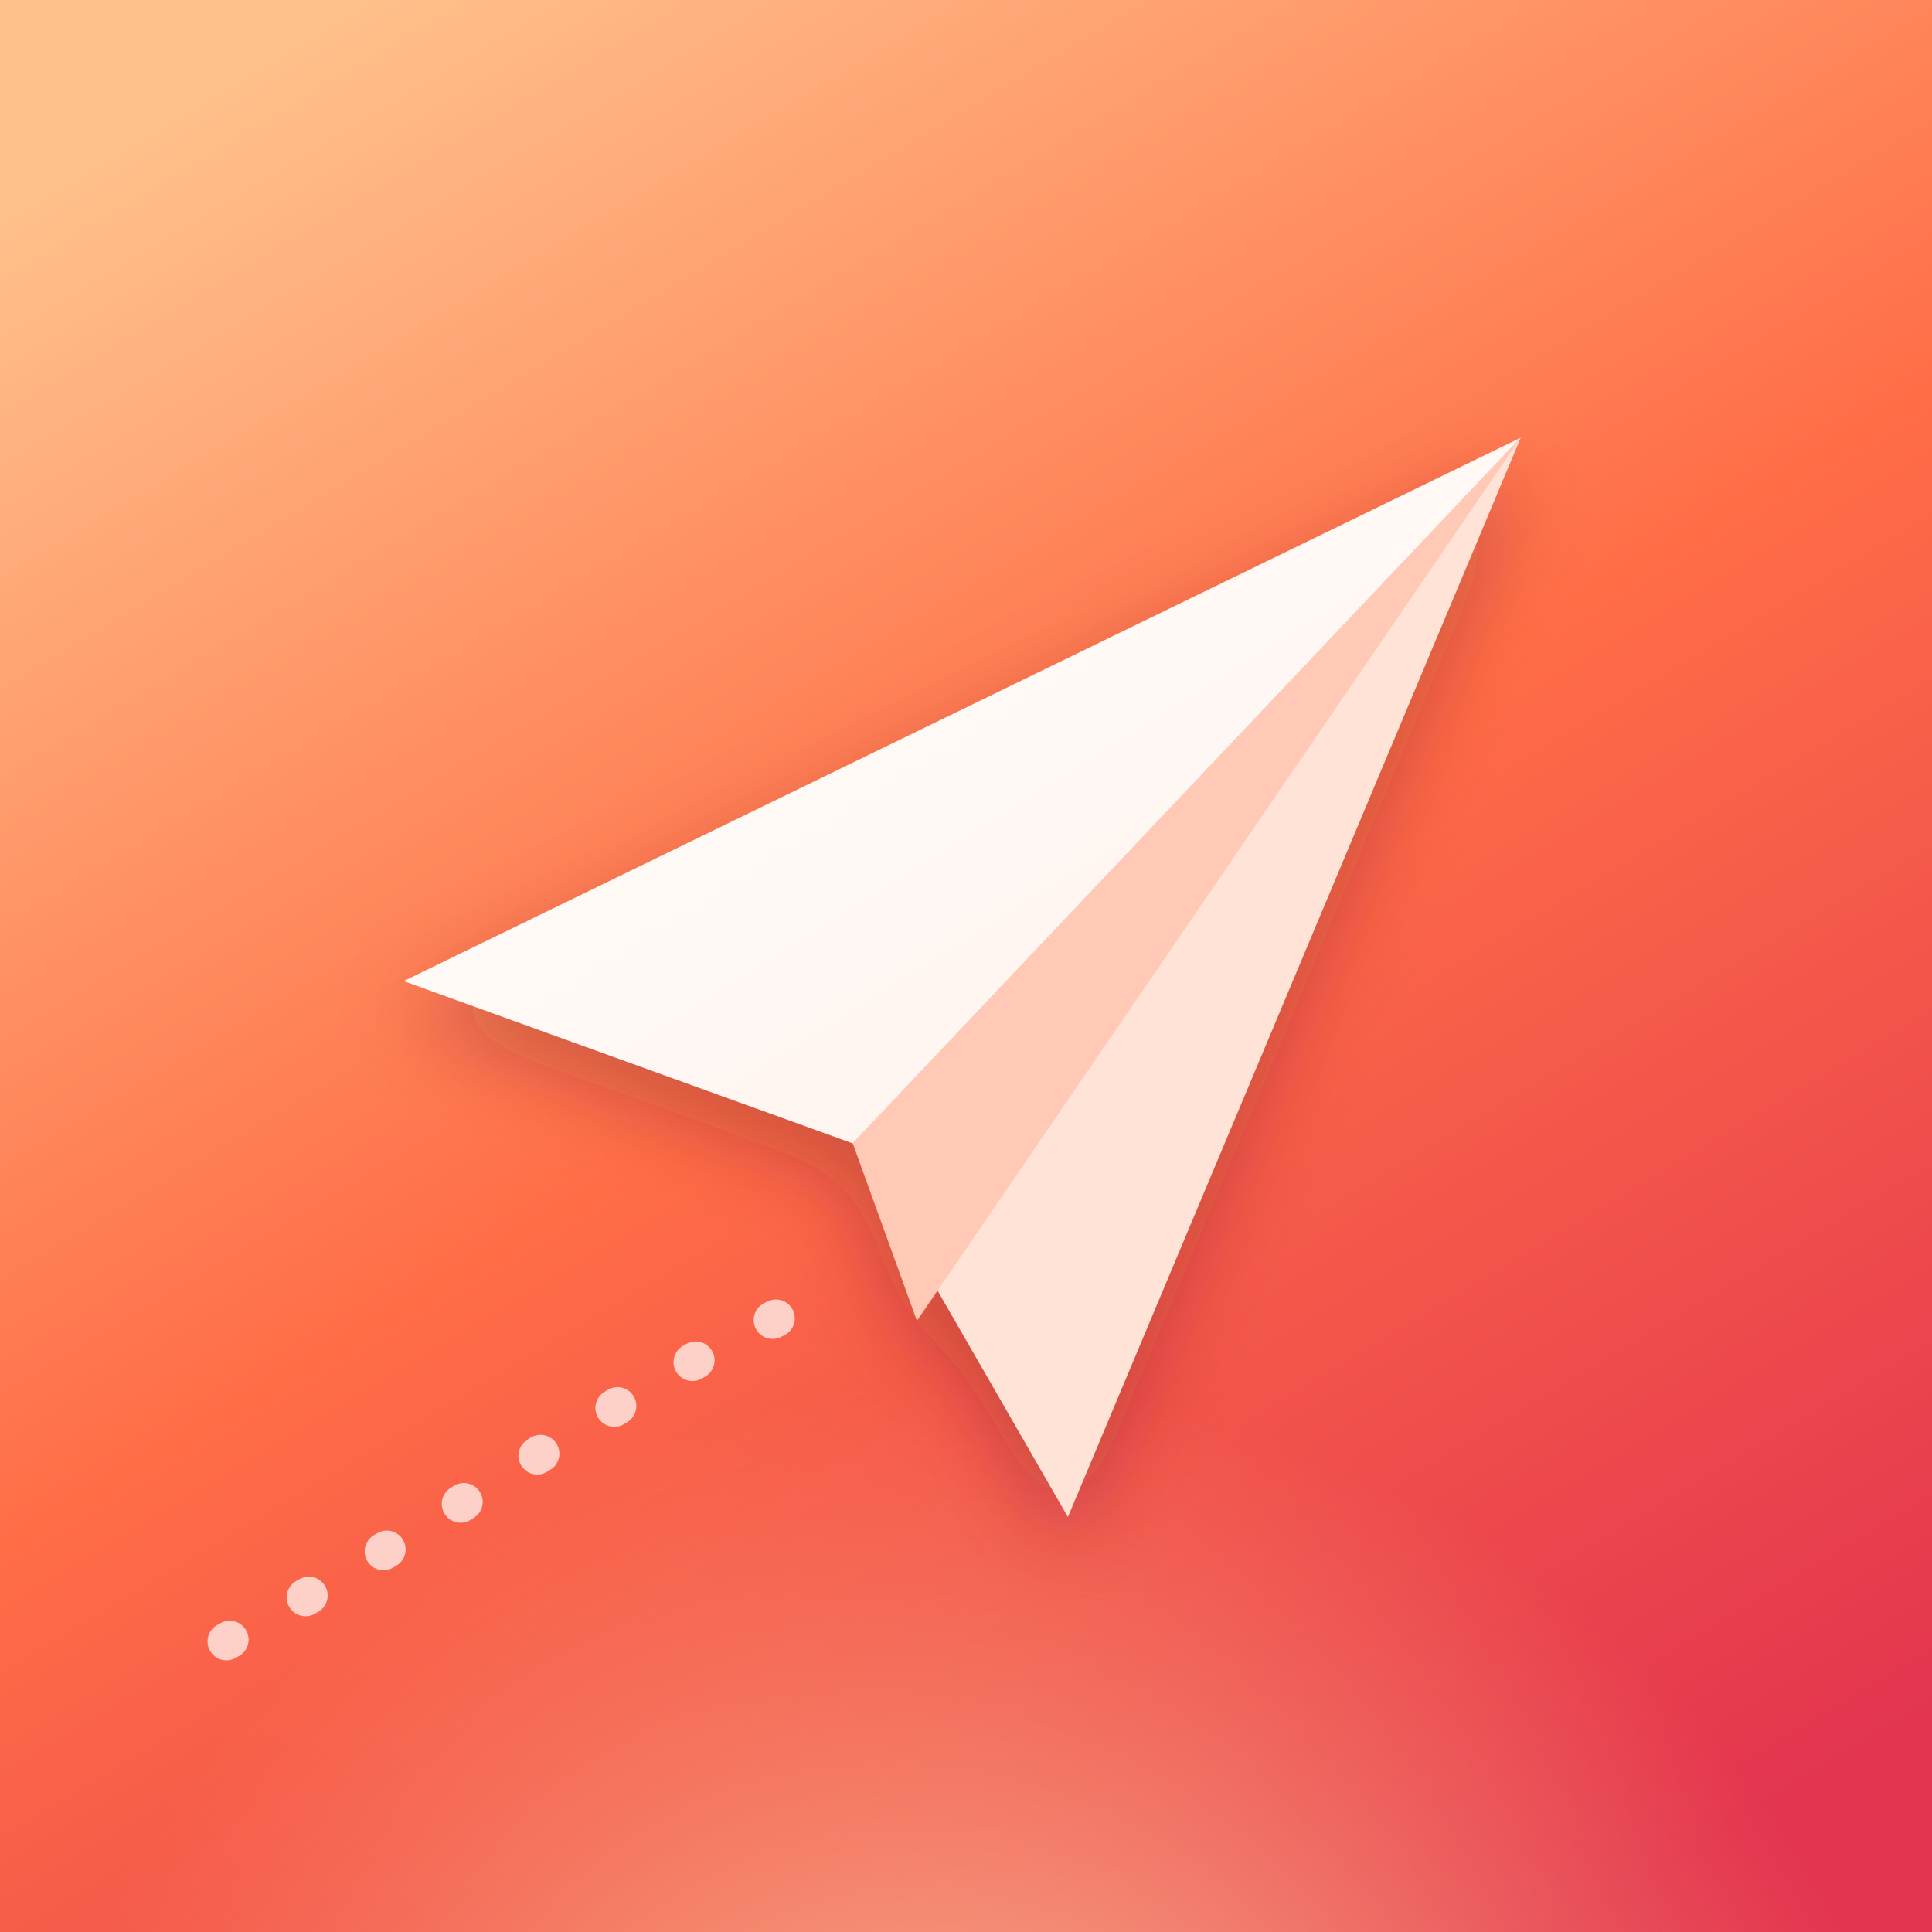
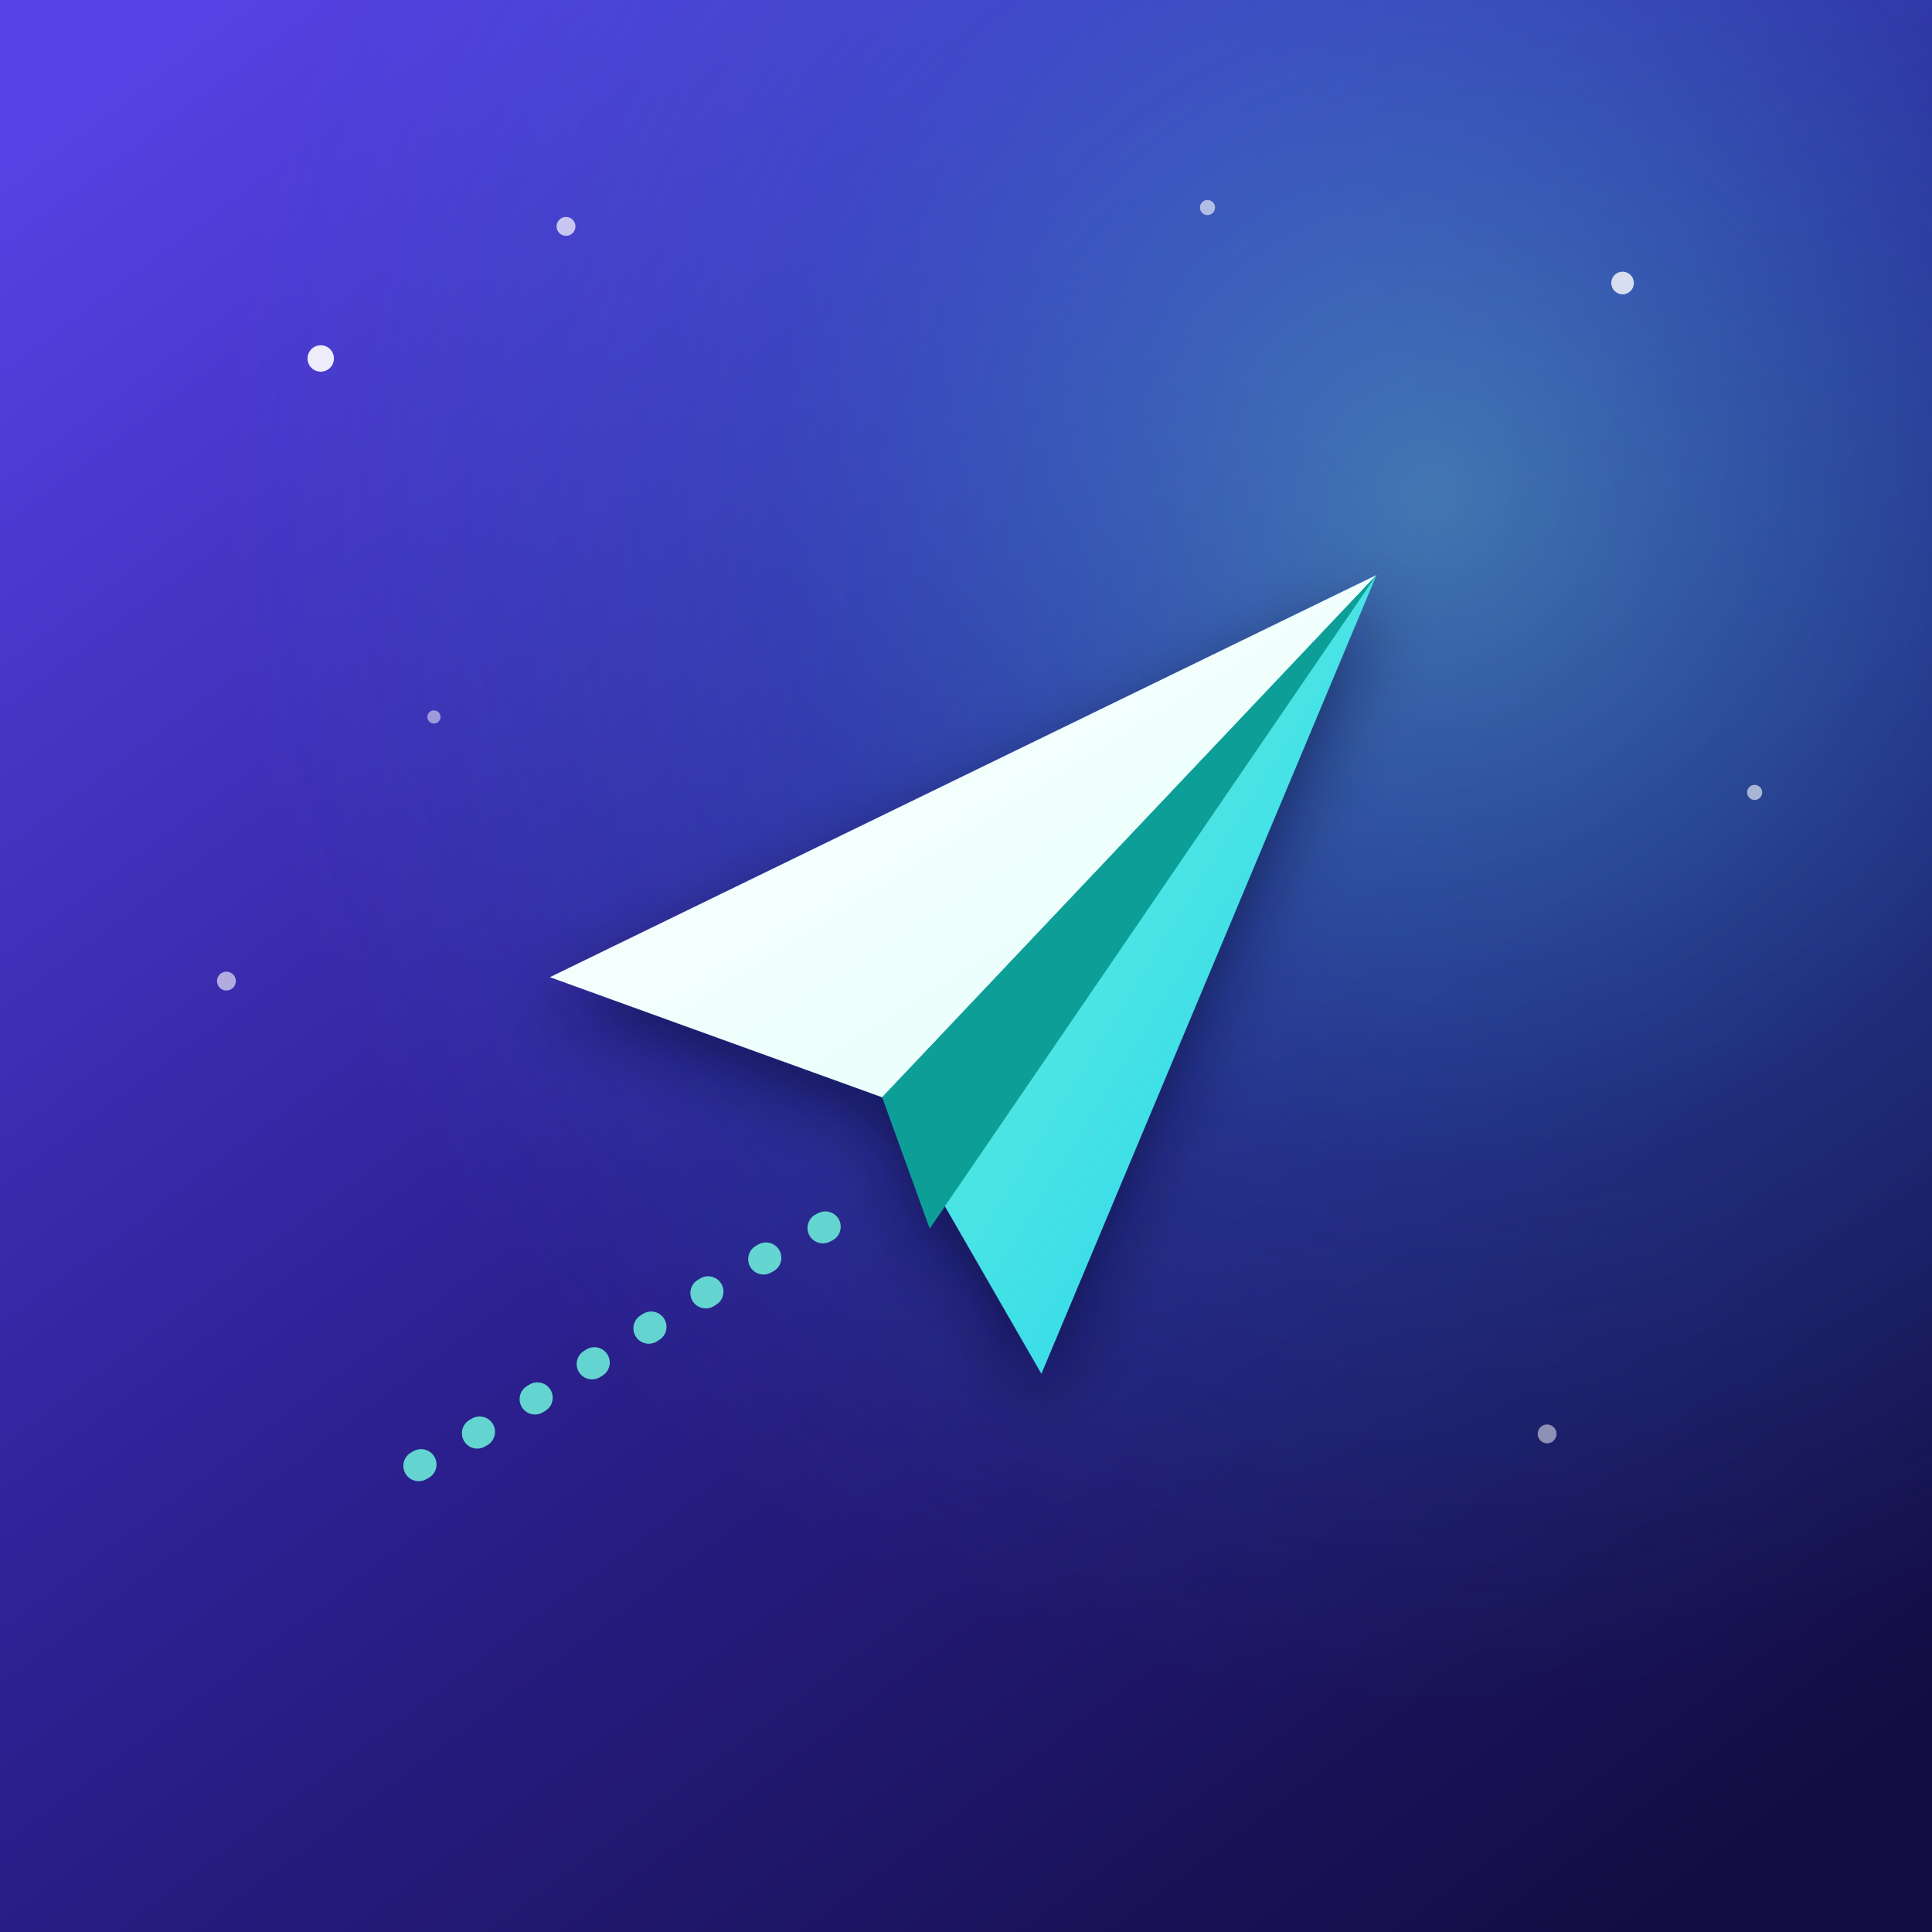
<svg xmlns="http://www.w3.org/2000/svg" viewBox="0 0 1024 1024" width="1024" height="1024">
  <defs>
-     <linearGradient id="bg" x1="0.2" y1="0" x2="0.8" y2="1">
-       <stop offset="0" stop-color="#ffc08a" />
-       <stop offset="0.5" stop-color="#ff6d47" />
-       <stop offset="1" stop-color="#e3354f" />
+     <linearGradient id="bg" x1="0.1" y1="0" x2="0.85" y2="1">
+       <stop offset="0" stop-color="#5643e6" />
+       <stop offset="0.5" stop-color="#2d2194" />
+       <stop offset="1" stop-color="#120d42" />
    </linearGradient>
-     <radialGradient id="sun" cx="0.5" cy="0.86" r="0.5">
-       <stop offset="0" stop-color="#fff6dd" stop-opacity="0.95" />
-       <stop offset="0.38" stop-color="#ffd8a0" stop-opacity="0.55" />
-       <stop offset="1" stop-color="#ffb47a" stop-opacity="0" />
+     <radialGradient id="glow" cx="0.74" cy="0.26" r="0.62">
+       <stop offset="0" stop-color="#5eead4" stop-opacity="0.42" />
+       <stop offset="0.55" stop-color="#22d3ee" stop-opacity="0.12" />
+       <stop offset="1" stop-color="#22d3ee" stop-opacity="0" />
    </radialGradient>
-     <linearGradient id="wing" x1="0" y1="0" x2="1" y2="1">
+     <linearGradient id="w1" x1="0" y1="0" x2="1" y2="1">
      <stop offset="0" stop-color="#ffffff" />
-       <stop offset="1" stop-color="#fff1ea" />
+       <stop offset="1" stop-color="#e3fffa" />
+     </linearGradient>
+     <linearGradient id="w2" x1="0" y1="0" x2="1" y2="1">
+       <stop offset="0" stop-color="#6ff3dc" />
+       <stop offset="1" stop-color="#22d3ee" />
    </linearGradient>
    <filter id="sh" x="-20%" y="-20%" width="140%" height="140%">
-       <feDropShadow dx="0" dy="18" stdDeviation="22" flood-color="#7a1626" flood-opacity="0.35" />
+       <feDropShadow dx="0" dy="20" stdDeviation="24" flood-color="#05061a" flood-opacity="0.5" />
    </filter>
  </defs>
  <rect width="1024" height="1024" fill="url(#bg)" />
-   <circle cx="512" cy="880" r="520" fill="url(#sun)" />
-   <path d="M120 870 C 250 800 330 735 430 690" fill="none" stroke="#ffffff" stroke-opacity="0.7" stroke-width="20" stroke-linecap="round" stroke-dasharray="2 46" />
-   <g filter="url(#sh)" id="plane">
-     <path d="M806 232 L214 520 L452 606 Z" fill="url(#wing)" />
-     <path d="M806 232 L452 606 L566 804 Z" fill="#ffe3d6" />
-     <path d="M806 232 L452 606 L486 700 Z" fill="#ffc9b5" />
+   <rect width="1024" height="1024" fill="url(#glow)" />
+   <circle cx="170" cy="190" r="7" fill="#ffffff" opacity="0.9" />
+   <circle cx="300" cy="120" r="5" fill="#ffffff" opacity="0.7" />
+   <circle cx="860" cy="150" r="6" fill="#ffffff" opacity="0.8" />
+   <circle cx="930" cy="420" r="4" fill="#ffffff" opacity="0.6" />
+   <circle cx="120" cy="520" r="5" fill="#ffffff" opacity="0.6" />
+   <circle cx="640" cy="110" r="4" fill="#ffffff" opacity="0.6" />
+   <circle cx="820" cy="760" r="5" fill="#ffffff" opacity="0.5" />
+   <circle cx="230" cy="380" r="3.5" fill="#ffffff" opacity="0.5" />
+   <g transform="translate(512 512) scale(0.74) translate(-512 -512)">
+     <path d="M120 870 C 250 800 330 735 430 690" fill="none" stroke="#6ff3dc" stroke-opacity="0.85" stroke-width="22" stroke-linecap="round" stroke-dasharray="2 46" />
+     <g filter="url(#sh)">
+       <path d="M806 232 L214 520 L452 606 Z" fill="url(#w1)" />
+       <path d="M806 232 L452 606 L566 804 Z" fill="url(#w2)" />
+       <path d="M806 232 L452 606 L486 700 Z" fill="#0f9f97" />
+     </g>
  </g>
</svg>
